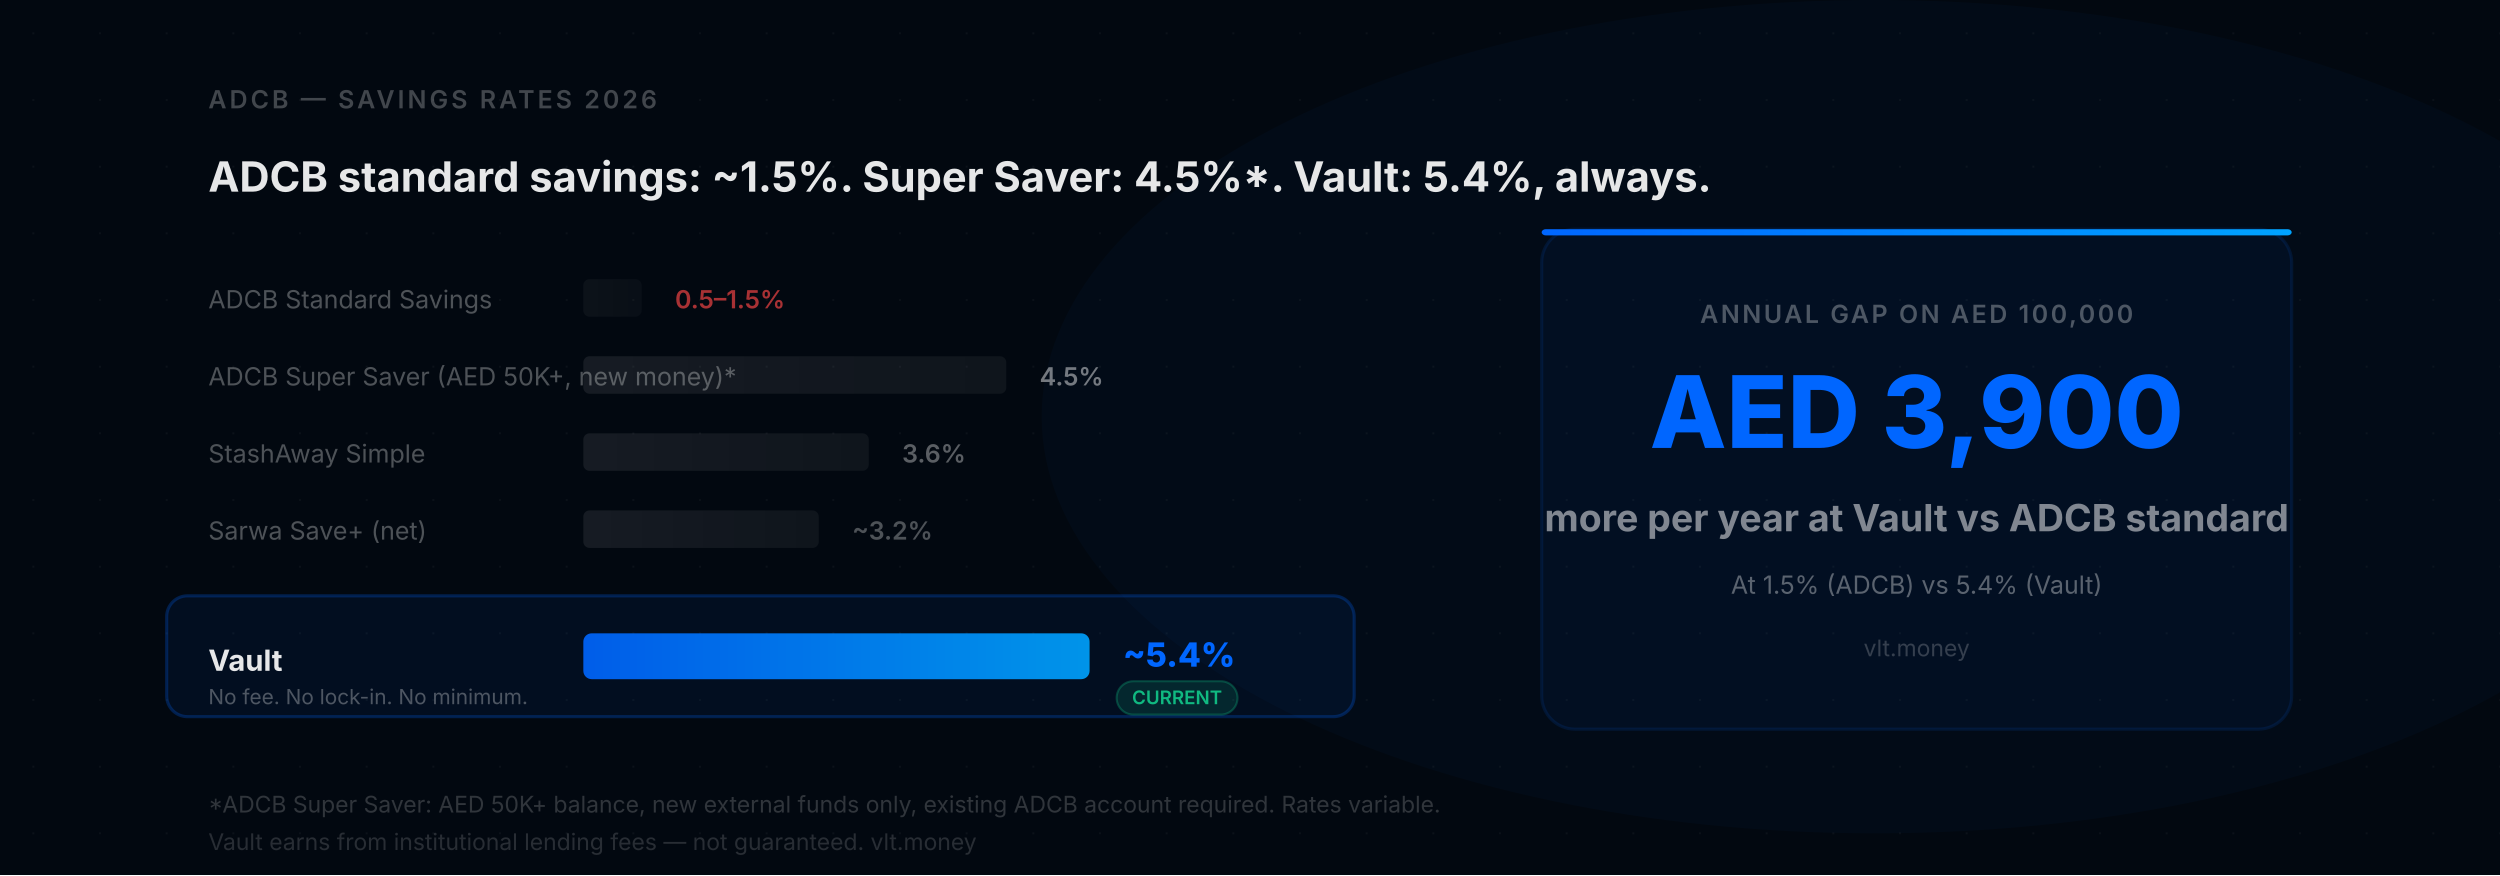
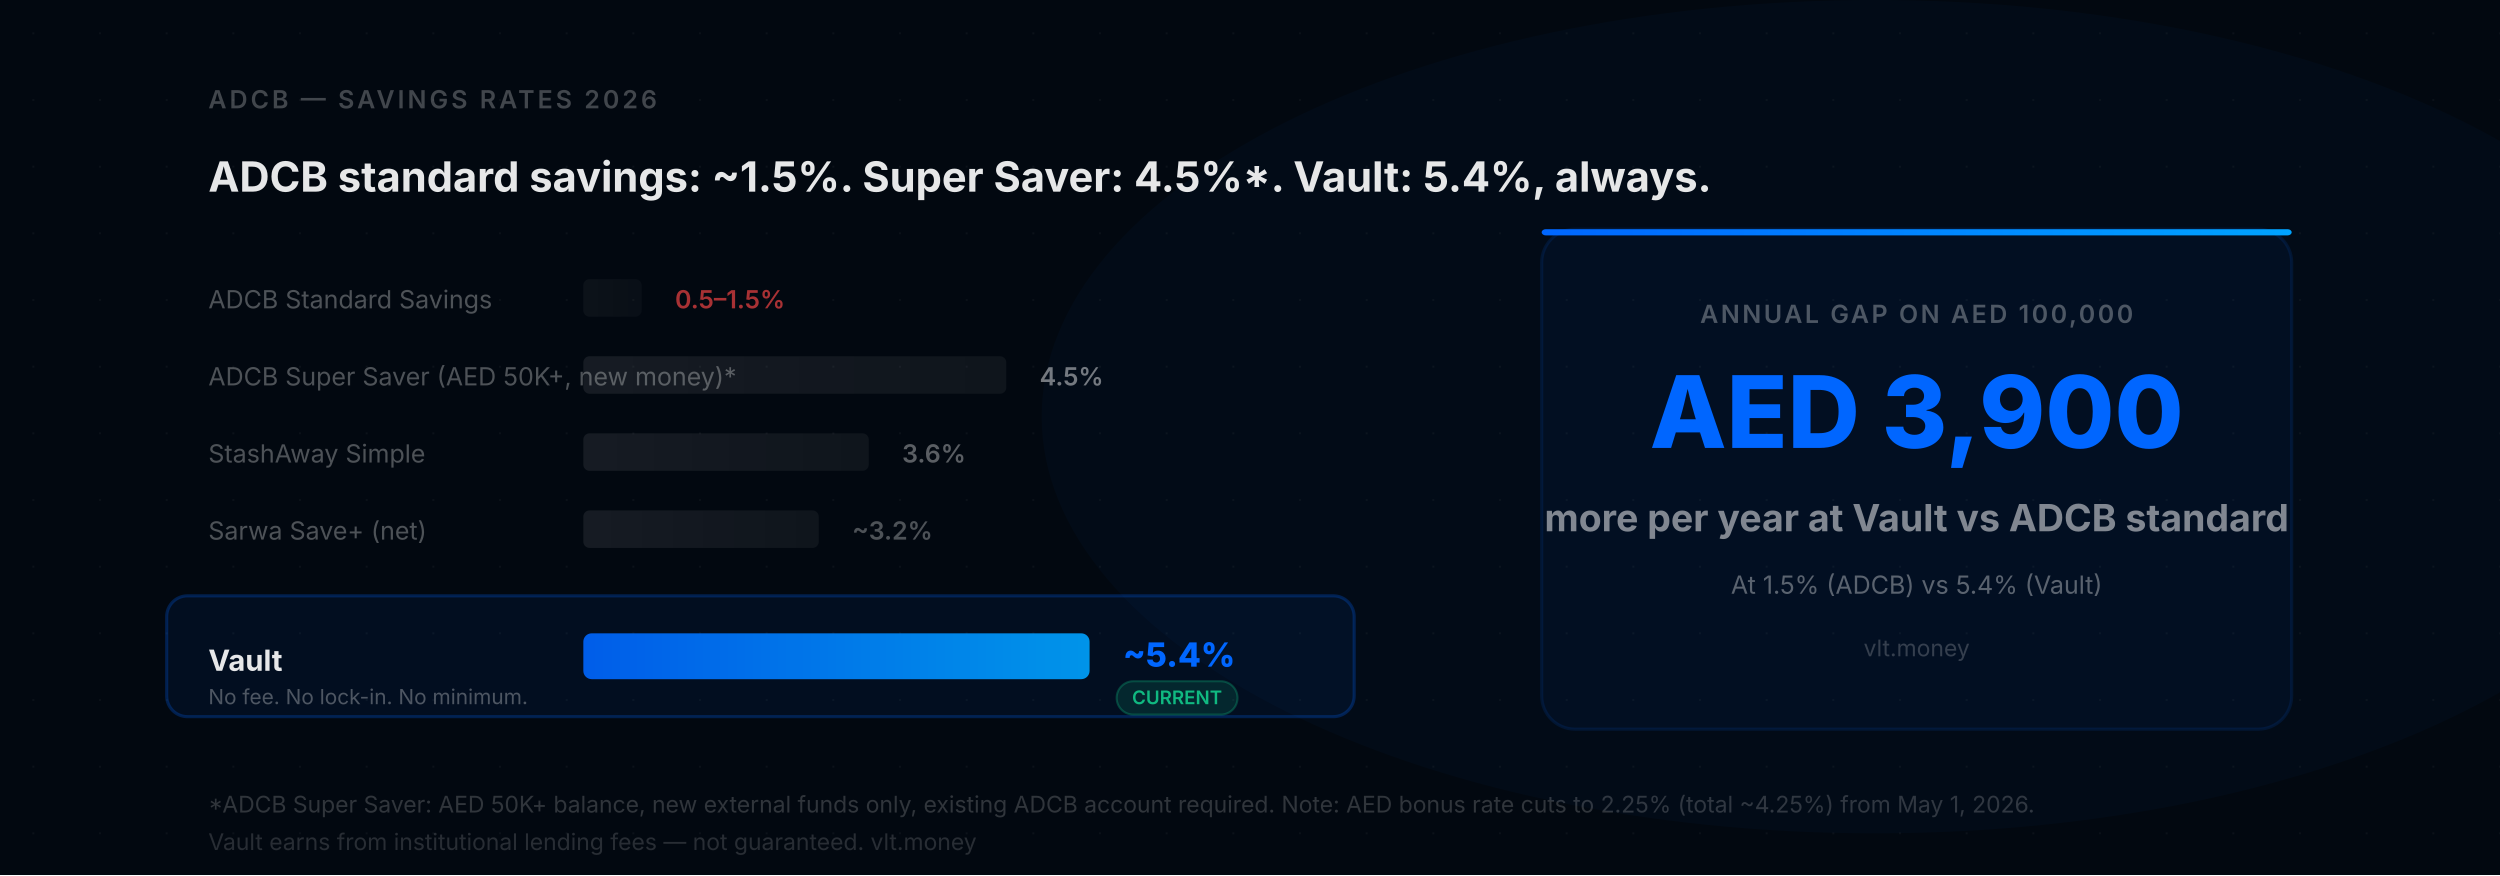
<svg xmlns="http://www.w3.org/2000/svg" width="1200" height="420">
  <defs>
    <pattern id="grid" width="32" height="32" patternUnits="userSpaceOnUse">
      <circle cx="16" cy="16" r="0.5" fill="rgba(255,255,255,0.04)" />
    </pattern>
    <linearGradient id="vaultBar" x1="0" y1="0" x2="1" y2="0">
      <stop offset="0%" stop-color="#0066FF" />
      <stop offset="100%" stop-color="#00A3FF" />
    </linearGradient>
    <linearGradient id="dimBar" x1="0" y1="0" x2="1" y2="0">
      <stop offset="0%" stop-color="rgba(255,255,255,0.08)" />
      <stop offset="100%" stop-color="rgba(255,255,255,0.05)" />
    </linearGradient>
  </defs>
  <rect width="1200" height="420" fill="#020810" />
  <rect width="1200" height="420" fill="url(#grid)" />
  <ellipse cx="900" cy="200" rx="400" ry="200" fill="rgba(0,102,255,0.03)" />
  <text x="100" y="52" font-family="Inter, system-ui, sans-serif" font-size="12" font-weight="600" letter-spacing="0.12em" fill="rgba(255,255,255,0.25)">ADCB — SAVINGS RATES 2026</text>
  <text x="100" y="92" font-family="Inter, system-ui, sans-serif" font-size="20" font-weight="700" fill="rgba(255,255,255,0.9)">ADCB standard savings: ~1.5%. Super Saver: 4.5%*. Vault: 5.4%, always.</text>
  <text x="100" y="148" font-family="Inter, system-ui, sans-serif" font-size="12" fill="rgba(255,255,255,0.3)">ADCB Standard Savings</text>
  <rect x="280" y="134" width="28" height="18" rx="3" fill="url(#dimBar)" opacity="0.5" />
  <text x="316" y="148" font-family="Inter, system-ui, sans-serif" font-size="12" font-weight="600" fill="rgba(239,68,68,0.7)" dx="8">0.5–1.5%</text>
  <text x="100" y="185" font-family="Inter, system-ui, sans-serif" font-size="12" fill="rgba(255,255,255,0.3)">ADCB Super Saver (AED 50K+, new money)*</text>
  <rect x="280" y="171" width="203" height="18" rx="3" fill="url(#dimBar)" />
  <text x="491" y="185" font-family="Inter, system-ui, sans-serif" font-size="12" font-weight="600" fill="rgba(255,255,255,0.45)" dx="8">4.5%</text>
  <text x="100" y="222" font-family="Inter, system-ui, sans-serif" font-size="12" fill="rgba(255,255,255,0.3)">StashAway Simple</text>
  <rect x="280" y="208" width="137" height="18" rx="3" fill="url(#dimBar)" />
  <text x="425" y="222" font-family="Inter, system-ui, sans-serif" font-size="12" font-weight="600" fill="rgba(255,255,255,0.35)" dx="8">3.6%</text>
  <text x="100" y="259" font-family="Inter, system-ui, sans-serif" font-size="12" fill="rgba(255,255,255,0.3)">Sarwa Save+ (net)</text>
  <rect x="280" y="245" width="113" height="18" rx="3" fill="url(#dimBar)" />
  <text x="401" y="259" font-family="Inter, system-ui, sans-serif" font-size="12" font-weight="600" fill="rgba(255,255,255,0.3)" dx="8">~3.2%</text>
  <rect x="80" y="286" width="570" height="58" rx="10" fill="rgba(0,102,255,0.07)" stroke="rgba(0,102,255,0.25)" stroke-width="1.5" />
  <text x="100" y="322" font-family="Inter, system-ui, sans-serif" font-size="14" font-weight="700" fill="rgba(255,255,255,0.9)">Vault</text>
  <text x="100" y="338" font-family="Inter, system-ui, sans-serif" font-size="10" fill="rgba(255,255,255,0.3)">No fee. No lock-in. No minimum.</text>
  <rect x="280" y="304" width="243" height="22" rx="4" fill="url(#vaultBar)" opacity="0.9" />
  <text x="531" y="320" font-family="Inter, system-ui, sans-serif" font-size="16" font-weight="800" fill="#0066FF" dx="8">~5.4%</text>
  <rect x="536" y="327" width="58" height="16" rx="8" fill="rgba(16,185,129,0.15)" stroke="rgba(16,185,129,0.3)" stroke-width="1" />
  <text x="565" y="338" text-anchor="middle" font-family="Inter, system-ui, sans-serif" font-size="9" font-weight="600" fill="#10B981">CURRENT</text>
  <rect x="740" y="110" width="360" height="240" rx="16" fill="rgba(0,102,255,0.05)" stroke="rgba(0,102,255,0.12)" stroke-width="1.5" />
  <rect x="740" y="110" width="360" height="3" rx="2" fill="url(#vaultBar)" />
  <text x="920" y="155" text-anchor="middle" font-family="Inter, system-ui, sans-serif" font-size="12" font-weight="600" letter-spacing="0.1em" fill="rgba(255,255,255,0.3)">ANNUAL GAP ON AED 100,000</text>
  <text x="920" y="215" text-anchor="middle" font-family="Inter, system-ui, sans-serif" font-size="48" font-weight="800" fill="#0066FF">AED 3,900</text>
  <text x="920" y="255" text-anchor="middle" font-family="Inter, system-ui, sans-serif" font-size="18" font-weight="700" fill="rgba(255,255,255,0.5)">more per year at Vault vs ADCB standard</text>
  <text x="920" y="285" text-anchor="middle" font-family="Inter, system-ui, sans-serif" font-size="12" fill="rgba(255,255,255,0.35)">At 1.5% (ADCB) vs 5.4% (Vault)</text>
  <text x="920" y="315" text-anchor="middle" font-family="Inter, system-ui, sans-serif" font-size="11" fill="rgba(255,255,255,0.2)">vlt.money</text>
-   <text x="100" y="390" font-family="Inter, system-ui, sans-serif" font-size="11" fill="rgba(255,255,255,0.18)">*ADCB Super Saver: AED 50K+ balance, new external funds only, existing ADCB account required. Rates variable.</text>
+   <text x="100" y="390" font-family="Inter, system-ui, sans-serif" font-size="11" fill="rgba(255,255,255,0.18)">*ADCB Super Saver: AED 50K+ balance, new external funds only, existing ADCB account required. Note: AED bonus rate cuts to 2.25% (total ~4.25%) from May 1, 2026.</text>
  <text x="100" y="408" font-family="Inter, system-ui, sans-serif" font-size="11" fill="rgba(255,255,255,0.15)">Vault earns from institutional lending fees — not guaranteed. vlt.money</text>
</svg>
